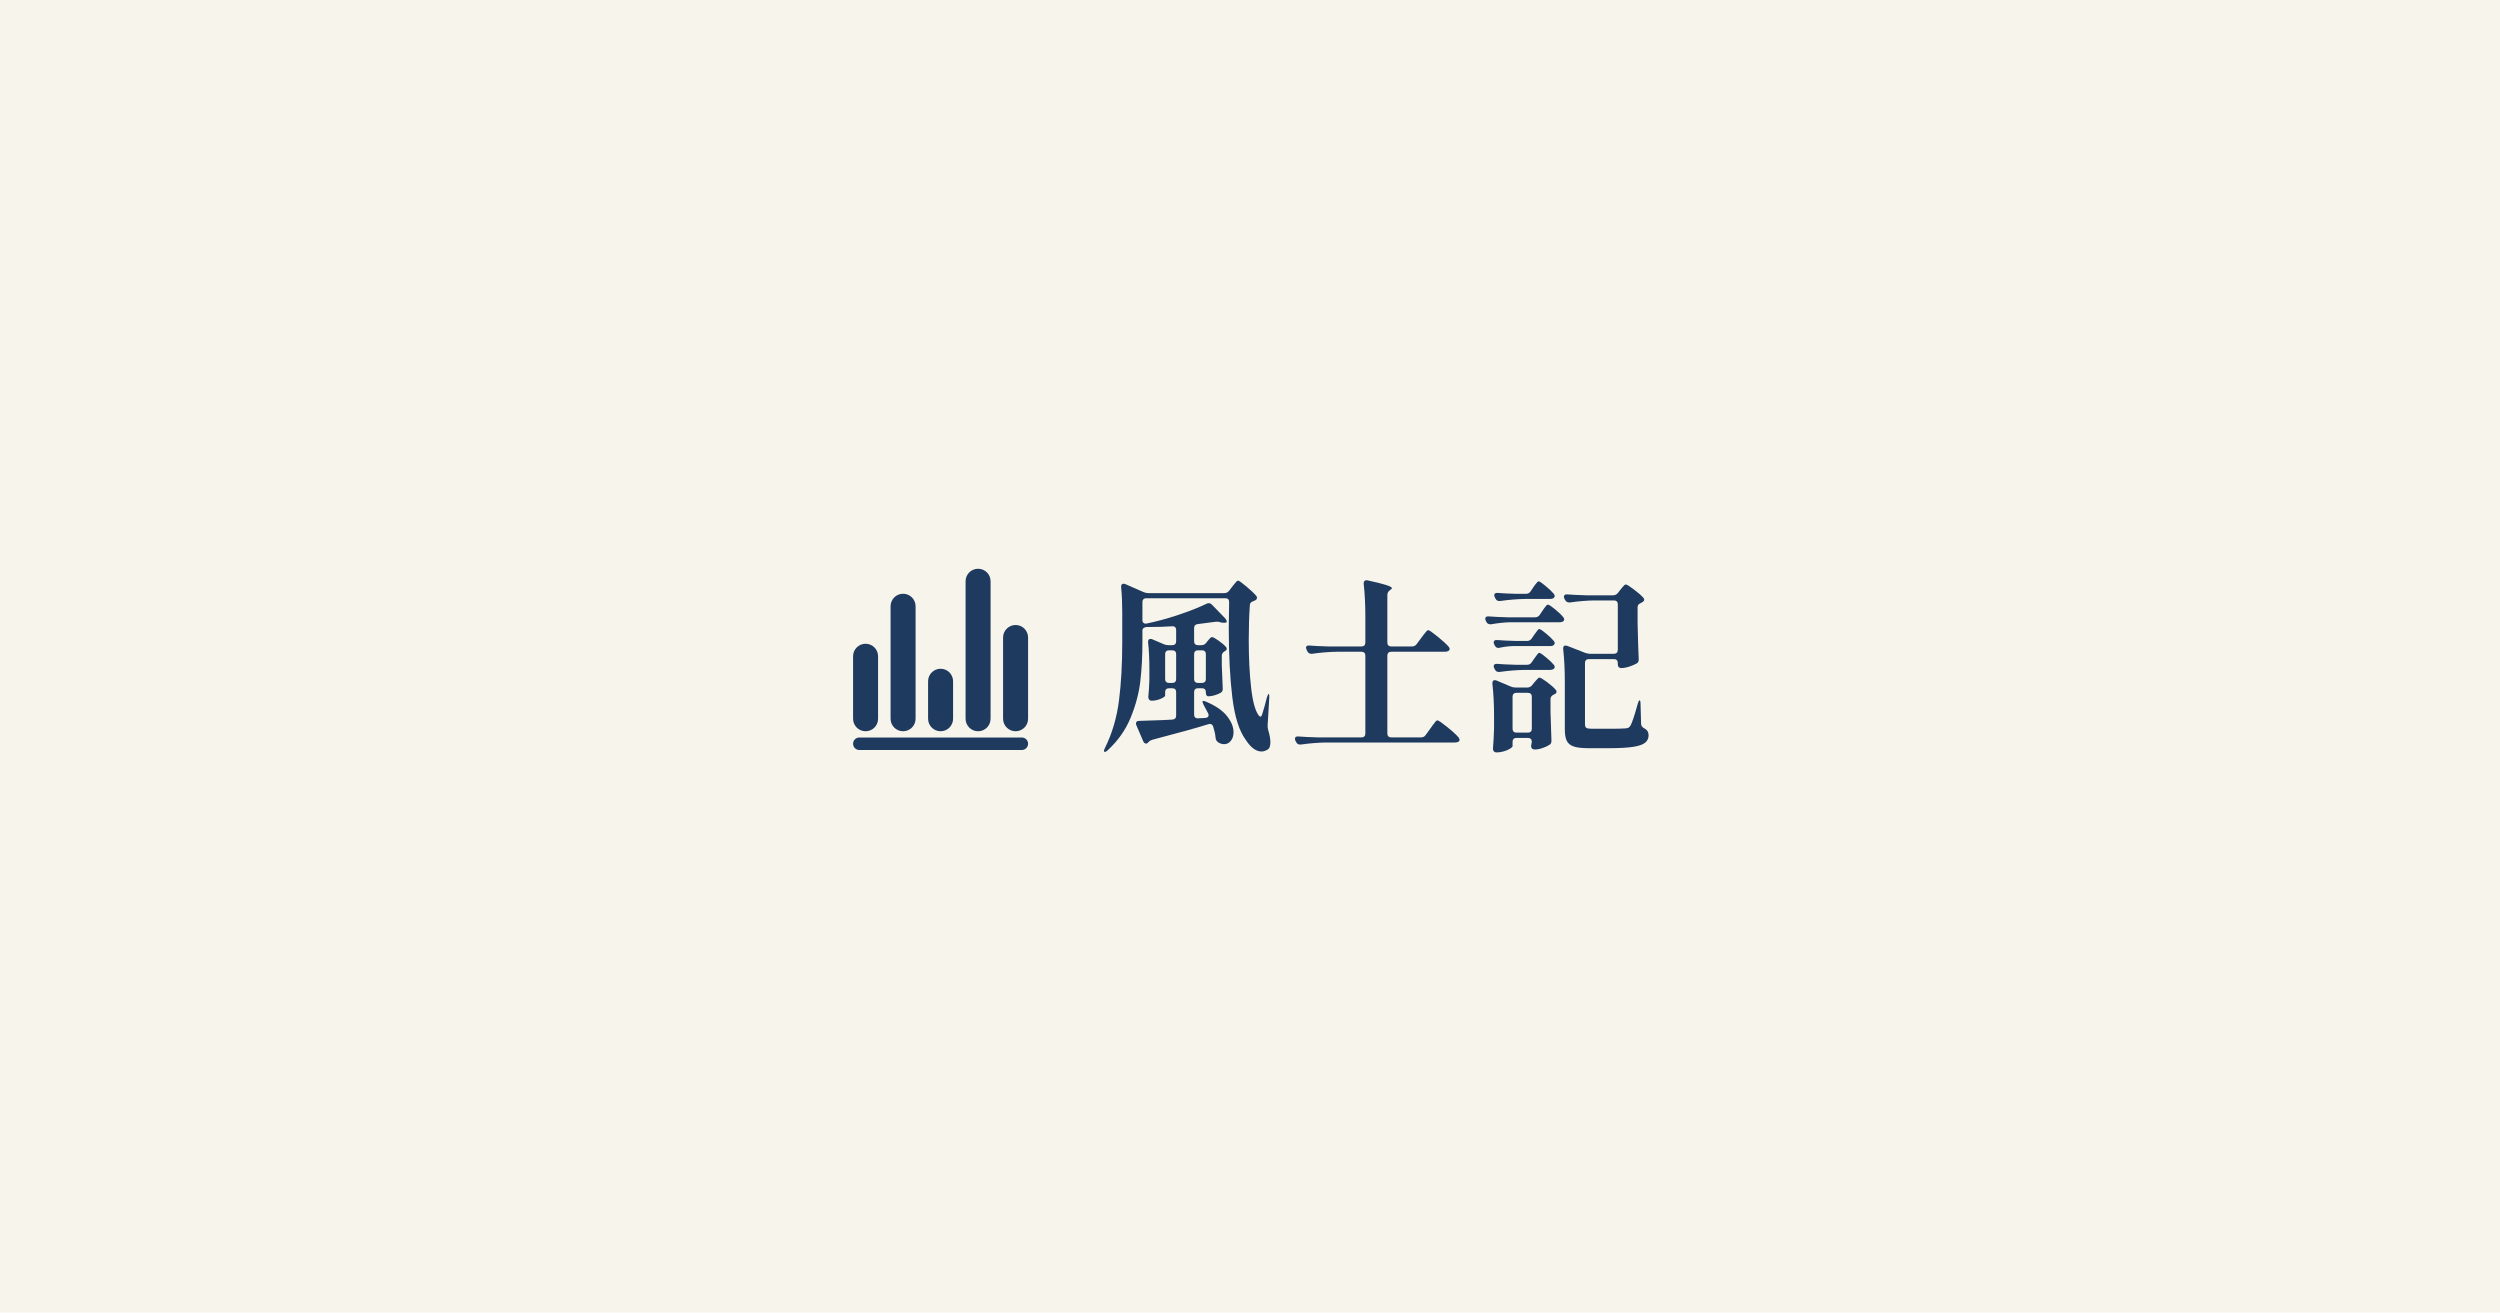
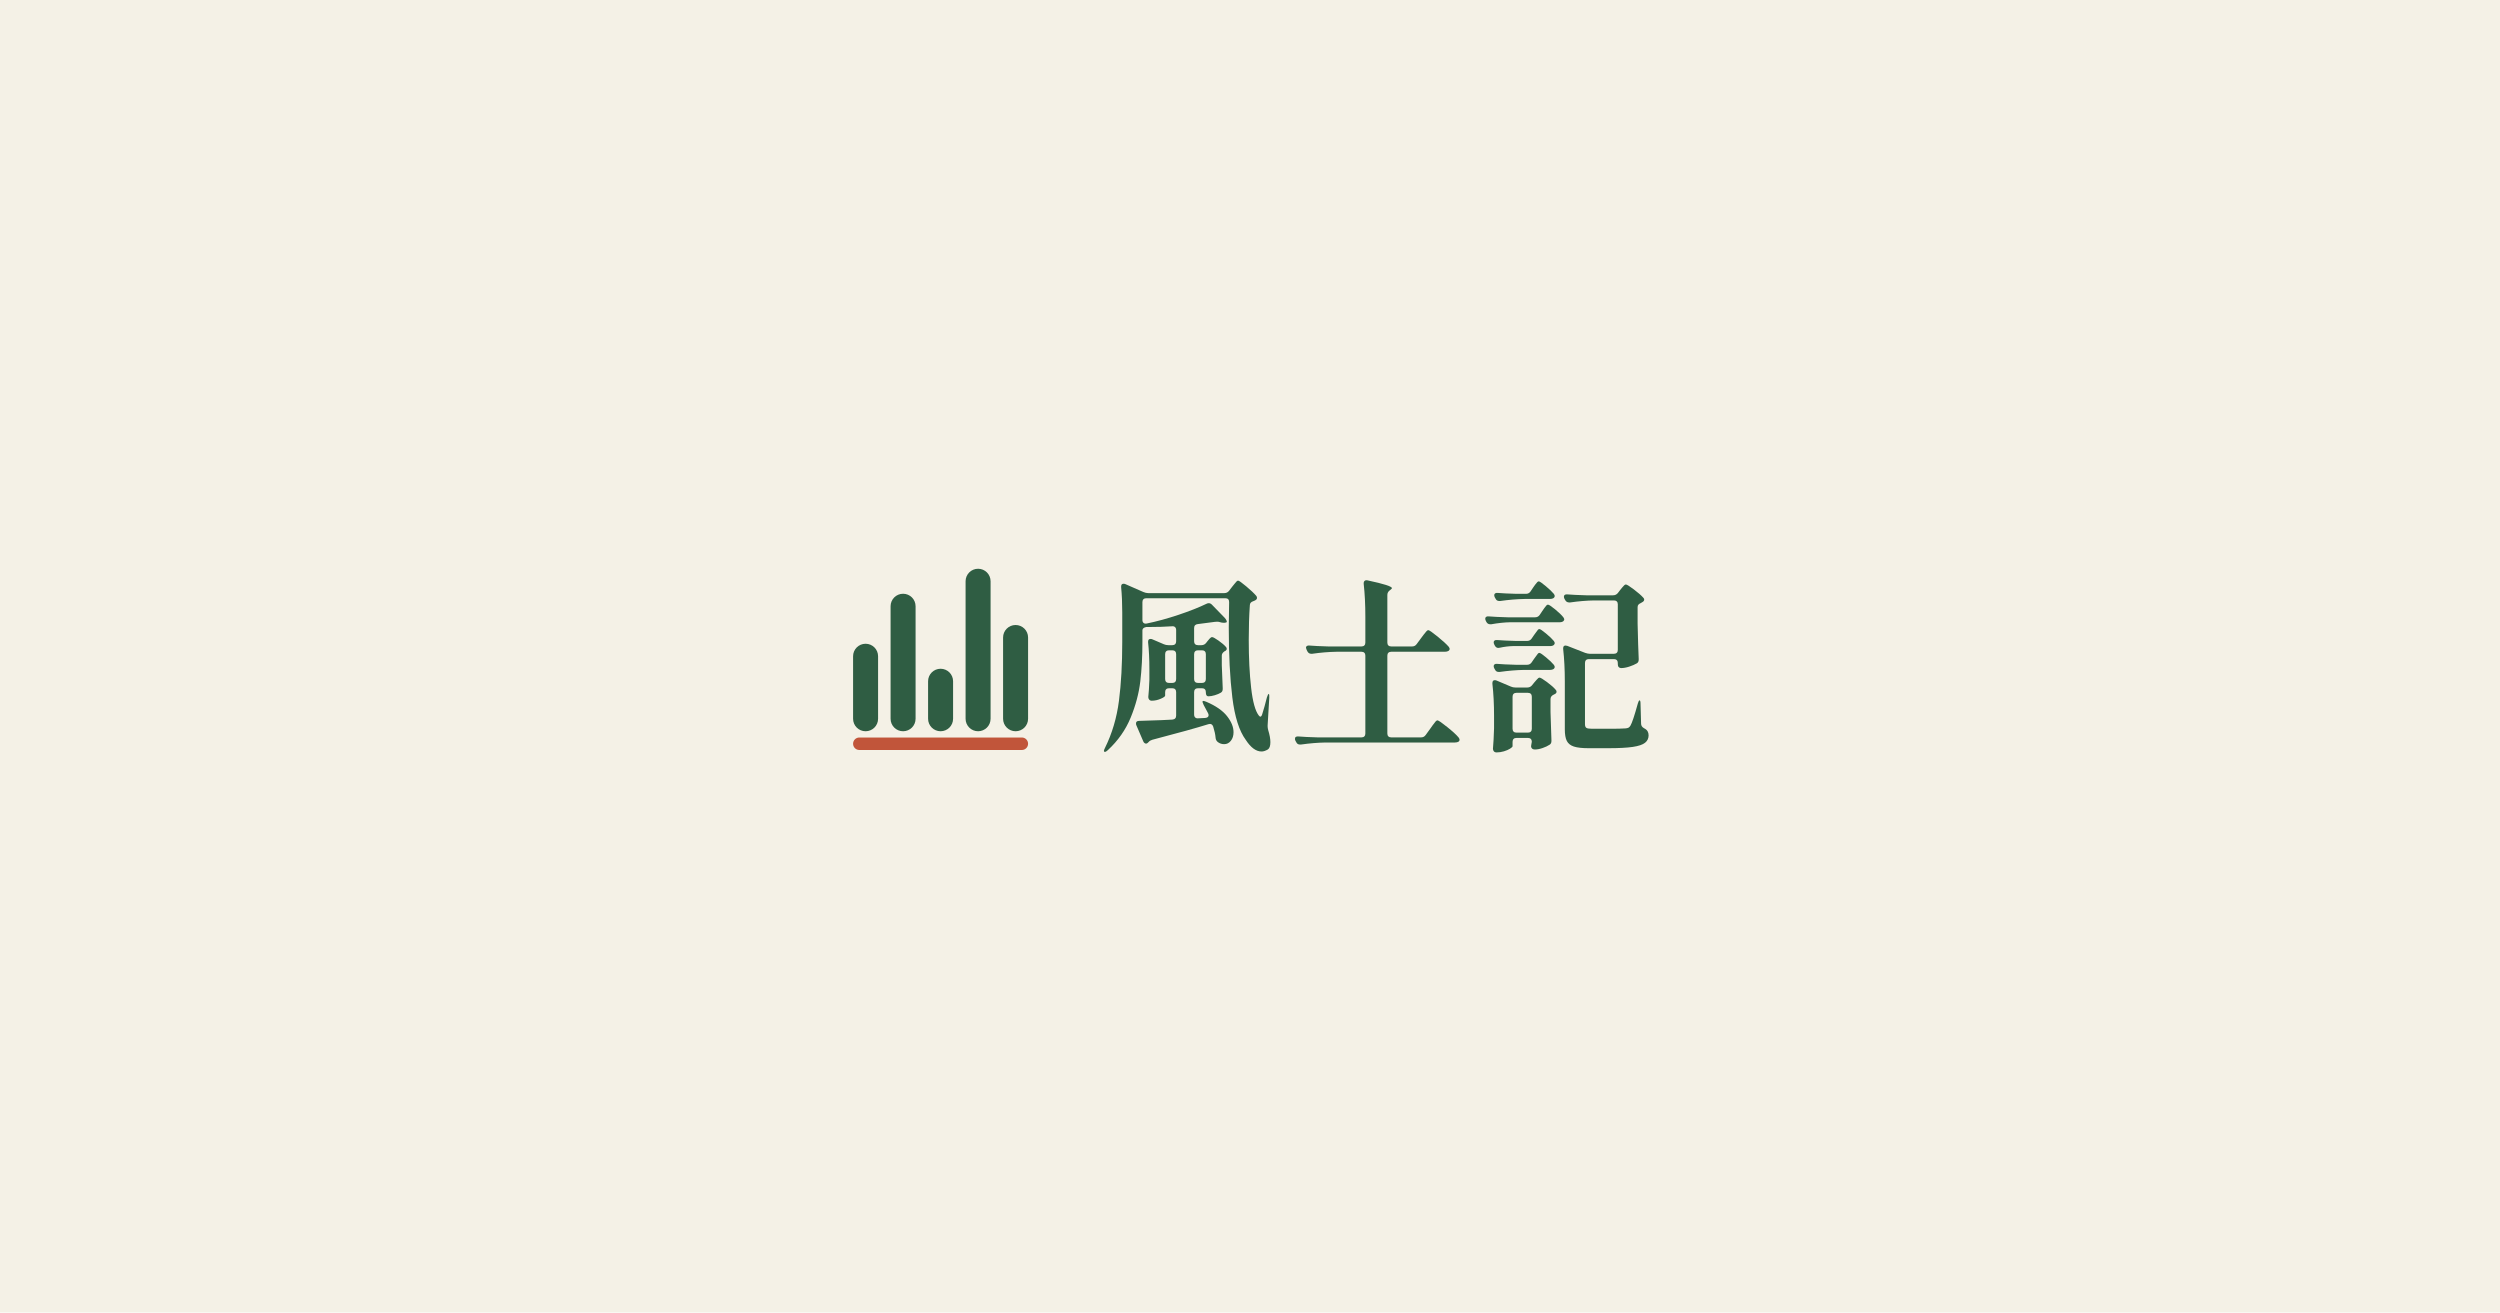
<svg xmlns="http://www.w3.org/2000/svg" width="1200" height="630" viewBox="0 0 1200 630">
-   <rect width="1200" height="630" fill="#f7f4ec" />
-   <g fill="#1f3a5f">
-     <g transform="translate(403.48 267.0) scale(3.0)">
-       <rect x="2" y="14" width="4" height="14" rx="2" />
-       <rect x="8" y="6" width="4" height="22" rx="2" />
-       <rect x="14" y="18" width="4" height="10" rx="2" />
-       <rect x="20" y="2" width="4" height="26" rx="2" />
-       <rect x="26" y="11" width="4" height="17" rx="2" />
-       <rect x="2" y="29" width="28" height="2" rx="1" />
-     </g>
+   <rect width="1200" height="630" fill="#f4f1e6" />
+   <g transform="translate(403.48 267.0) scale(3.0)">
+     <rect fill="#2f5d43" x="2" y="14" width="4" height="14" rx="2" />
+     <rect fill="#2f5d43" x="8" y="6" width="4" height="22" rx="2" />
+     <rect fill="#2f5d43" x="14" y="18" width="4" height="10" rx="2" />
+     <rect fill="#2f5d43" x="20" y="2" width="4" height="26" rx="2" />
+     <rect fill="#2f5d43" x="26" y="11" width="4" height="17" rx="2" />
+     <rect fill="#c1553a" x="2" y="29" width="28" height="2" rx="1" />
  </g>
-   <g fill="#1f3a5f">
+   <g fill="#2f5d43">
    <path transform="translate(525.48 353.24) scale(0.088 -0.088)" d="M733 792 749 813Q754 819 761.5 828.5Q769 838 773.5 842.5Q778 847 782 847Q789 847 826.0 816.0Q863 785 881 764Q885 759 885 753Q885 745 876 740Q873 738 870.0 737.0Q867 736 865 735Q846 729 846 713Q840 629 840 524Q840 377 853.0 262.5Q866 148 895 111Q900 105 903 105Q909 105 913 117Q927 161 939 210Q945 229 949 229Q953 227 952 209L943 58V52Q943 44 946 32Q958 -7 958 -34Q958 -65 944 -74Q925 -85 910 -85Q865 -85 824 -22Q770 51 750.5 209.5Q731 368 731 592Q731 640 733 730Q733 751 712 751H281Q271 751 265.5 745.5Q260 740 260 730V632Q260 622 266.0 616.5Q272 611 283 613Q366 630 457.0 660.5Q548 691 610 721Q616 724 622 724Q631 724 639 716L709 644Q717 635 719.5 627.5Q722 620 717 619Q711 617 705 617Q693 617 681 621Q676 623 667 623Q658 623 654 622L562 610Q542 608 542 588V516Q542 506 547.5 500.5Q553 495 563 495H582Q598 495 608 508L615 517Q618 521 626.0 530.0Q634 539 640 539Q648 539 675.0 520.0Q702 501 715 486Q720 481 720 475Q720 468 711 463H710Q693 452 693 439V385Q696 300 698 261V256Q698 242 688 236Q675 228 655.0 222.0Q635 216 620 216Q606 216 606 237V239Q606 249 600.5 254.5Q595 260 585 260H563Q553 260 547.5 254.5Q542 249 542 239V117Q542 106 548.0 100.5Q554 95 564 96L603 98Q621 100 621 113Q621 118 618 124L594 169Q585 187 589 190Q590 191 592 191Q596 191 609 186Q686 153 721.5 108.0Q757 63 757 20Q757 -8 742.5 -26.5Q728 -45 706 -45Q687 -45 672 -34Q660 -25 659 -9Q657 16 646 51Q643 60 636.0 63.5Q629 67 620 64Q528 35 314 -21Q301 -25 295 -32Q295 -32 290 -37Q285 -42 280 -42Q275 -42 270.5 -38.0Q266 -34 264 -28L227 58Q225 62 225 68Q225 82 242 82L363 86L423 89Q444 91 444 111V239Q444 249 438.5 254.5Q433 260 423 260H405Q395 260 389.5 254.5Q384 249 384 239V220Q384 213 359.5 202.5Q335 192 311 192Q302 192 297.0 198.0Q292 204 292 212Q296 249 298 306V363Q298 447 291 510V514Q291 529 304 529Q310 529 314 527L377 500Q388 495 402 495H423Q433 495 438.5 500.5Q444 506 444 516V577Q444 588 438.0 593.5Q432 599 422 598Q365 594 292 594H281Q260 590 260 576V513Q260 395 248.5 297.5Q237 200 196.0 100.0Q155 0 72 -77Q57 -91 52 -86Q50 -84 50 -81Q50 -77 56 -65Q114 52 132.0 191.5Q150 331 150 513V674Q150 748 144 811V815Q144 830 157 830Q163 830 167 828L265 785Q279 779 291 779H707Q723 779 733 792ZM384 446V310Q384 300 389.5 294.5Q395 289 405 289H423Q433 289 438.5 294.5Q444 300 444 310V446Q444 456 438.5 461.5Q433 467 423 467H405Q395 467 389.5 461.5Q384 456 384 446ZM606 310V446Q606 456 600.5 461.5Q595 467 585 467H563Q553 467 547.5 461.5Q542 456 542 446V310Q542 300 547.5 294.5Q553 289 563 289H585Q595 289 600.5 294.5Q606 300 606 310Z" />
    <path transform="translate(617.00 353.24) scale(0.088 -0.088)" d="M716 501 739 532Q744 539 753.5 551.5Q763 564 769.0 570.5Q775 577 779 577Q787 577 830.0 542.0Q873 507 891 486Q896 479 896 474Q896 469 890 464Q882 459 870 459H577Q567 459 561.5 453.5Q556 448 556 438V13Q556 3 561.5 -2.5Q567 -8 577 -8H740Q756 -8 765 5L789 38Q794 45 803.5 58.5Q813 72 819.0 78.5Q825 85 829 85Q837 85 882.5 48.5Q928 12 945 -9Q950 -16 950 -21Q950 -27 945 -31Q937 -36 924 -36H217Q156 -37 85 -47H79Q65 -47 59 -34L55 -27Q52 -21 52 -16Q52 -1 72 -3Q106 -6 175 -8H415Q425 -8 430.5 -2.5Q436 3 436 13V438Q436 448 430.5 453.5Q425 459 415 459H278Q215 458 146 448H141Q127 448 120 461L116 469Q112 479 112 481Q112 487 117.0 490.5Q122 494 131 493Q165 490 234 488H415Q425 488 430.5 493.5Q436 499 436 509V649Q436 750 427 829V833Q427 842 433.0 846.5Q439 851 450 848Q581 820 581 806Q581 803 573 797L569 794Q556 784 556 769V509Q556 499 561.5 493.5Q567 488 577 488H691Q707 488 716 501Z" />
    <path transform="translate(708.52 353.24) scale(0.088 -0.088)" d="M297 788 311 809Q315 815 322.0 824.5Q329 834 333.5 838.5Q338 843 342 843Q349 843 379.5 817.5Q410 792 424 775Q429 768 429 763Q429 757 423 752Q415 747 404 747H264Q203 746 132 736H126Q112 736 106 749L102 756Q99 762 99 768Q99 774 104.0 777.5Q109 781 118 780Q152 777 221 775H272Q288 775 297 788ZM773 779 786 796Q790 801 797.0 809.5Q804 818 808.5 822.0Q813 826 817 826Q825 826 860.0 799.5Q895 773 912 754Q917 749 917 744Q917 736 909 731L899 725Q890 721 885.5 716.0Q881 711 881 702V613Q884 483 887 421V416Q887 402 877 396Q860 386 835.5 378.0Q811 370 791 370Q783 370 778.0 375.5Q773 381 773 391V398Q773 408 767.5 413.5Q762 419 752 419H615Q605 419 599.5 413.5Q594 408 594 398V64Q594 49 601.5 44.0Q609 39 633 39H732Q785 39 815 41Q826 42 831.5 45.0Q837 48 842 56Q855 78 882 176Q887 194 892 194Q897 194 897 173L900 67Q900 51 916 42Q930 35 935.5 25.5Q941 16 941 3Q941 -22 921.5 -37.5Q902 -53 854.5 -60.0Q807 -67 722 -67H613Q561 -67 533.5 -58.0Q506 -49 495.0 -27.5Q484 -6 484 36V297Q484 395 475 474V478Q475 493 488 493Q490 493 498 491L595 453Q610 448 620 448H752Q762 448 767.5 453.5Q773 459 773 469V718Q773 728 767.5 733.5Q762 739 752 739H645Q582 738 513 728H508Q493 728 486 741L482 748Q479 754 479 760Q479 766 484.0 769.5Q489 773 498 772Q532 769 601 767H747Q763 767 773 779ZM187 620Q138 619 83 609H77Q63 609 56 622L53 628Q50 634 50 640Q50 646 55.0 649.5Q60 653 69 652Q103 649 172 647H322Q338 647 347 660L361 681Q366 688 372.5 697.5Q379 707 383.5 711.5Q388 716 392 716Q400 716 431.0 690.5Q462 665 476 647Q481 640 481 635Q481 631 476 626Q469 620 456 620ZM201 490Q165 489 129 481Q126 480 121 480Q109 480 102 493L99 499Q96 505 96 511Q96 517 101.0 520.5Q106 524 115 523Q149 520 218 518H278Q294 518 303 531L316 550Q321 556 327.0 565.0Q333 574 337.0 578.5Q341 583 345 583Q352 583 381.0 559.0Q410 535 424 518Q429 511 429 506Q429 501 424 496Q417 490 404 490ZM303 401 316 420Q321 426 327.0 435.0Q333 444 337.0 448.5Q341 453 345 453Q352 453 381.0 429.0Q410 405 424 388Q429 381 429 376Q429 370 423 365Q415 360 404 360H261Q200 359 129 349H123Q109 349 103 362L99 369Q96 375 96 381Q96 387 101.0 390.5Q106 394 115 393Q149 390 218 388H278Q294 388 303 401ZM199 -32V-56Q199 -61 185.5 -69.5Q172 -78 152.0 -84.0Q132 -90 112 -90Q102 -90 97.0 -84.0Q92 -78 92 -70Q96 -26 98 42V109Q98 206 89 284V288Q89 304 102 304Q108 304 112 302L190 269Q201 264 215 264H279Q295 264 305 276L317 291Q322 296 331.0 307.0Q340 318 346 318Q354 318 386.5 294.0Q419 270 434 252Q439 247 439 241Q439 234 431 229L423 225Q406 217 406 201V131Q409 32 411 -23V-28Q411 -42 401 -48Q386 -58 363.0 -66.0Q340 -74 321 -74Q308 -74 303 -66Q300 -62 300 -56Q300 -53 302 -43L304 -32Q304 -22 298.5 -16.5Q293 -11 283 -11H220Q210 -11 204.5 -16.5Q199 -22 199 -32ZM199 214V39Q199 29 204.5 23.5Q210 18 220 18H283Q293 18 298.5 23.5Q304 29 304 39V214Q304 224 298.5 229.5Q293 235 283 235H220Q210 235 204.5 229.5Q199 224 199 214Z" />
  </g>
</svg>
